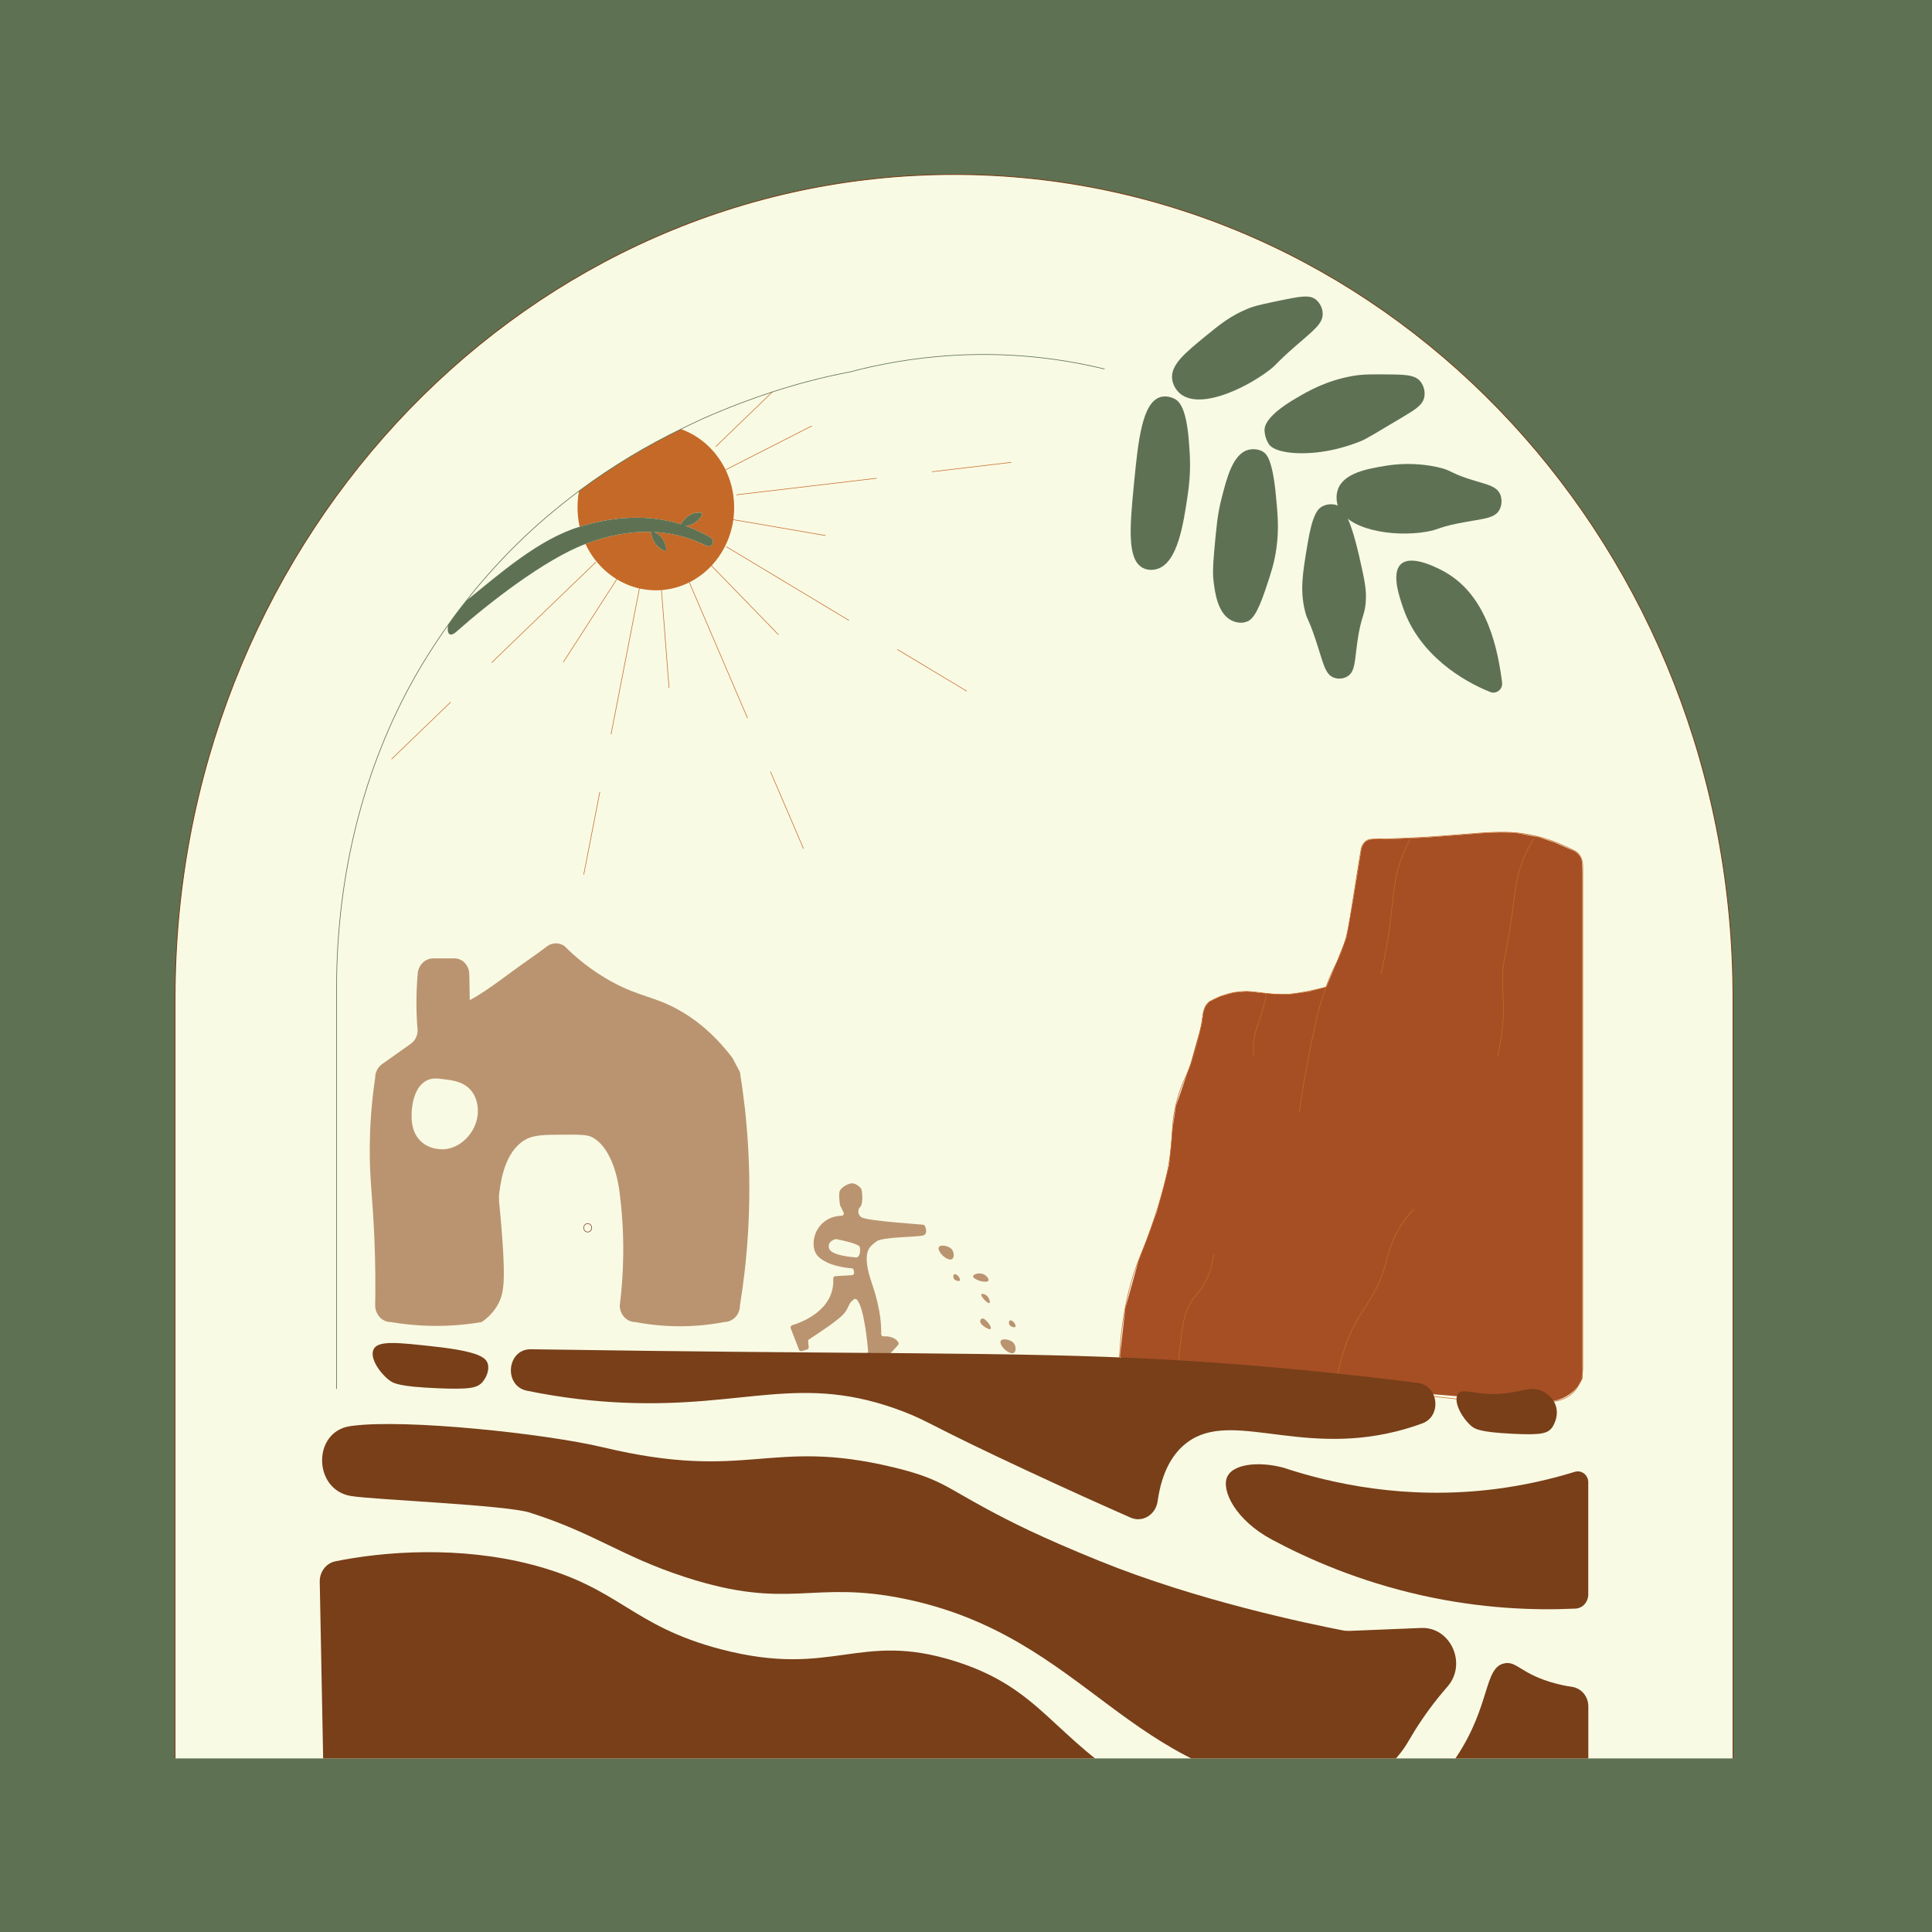
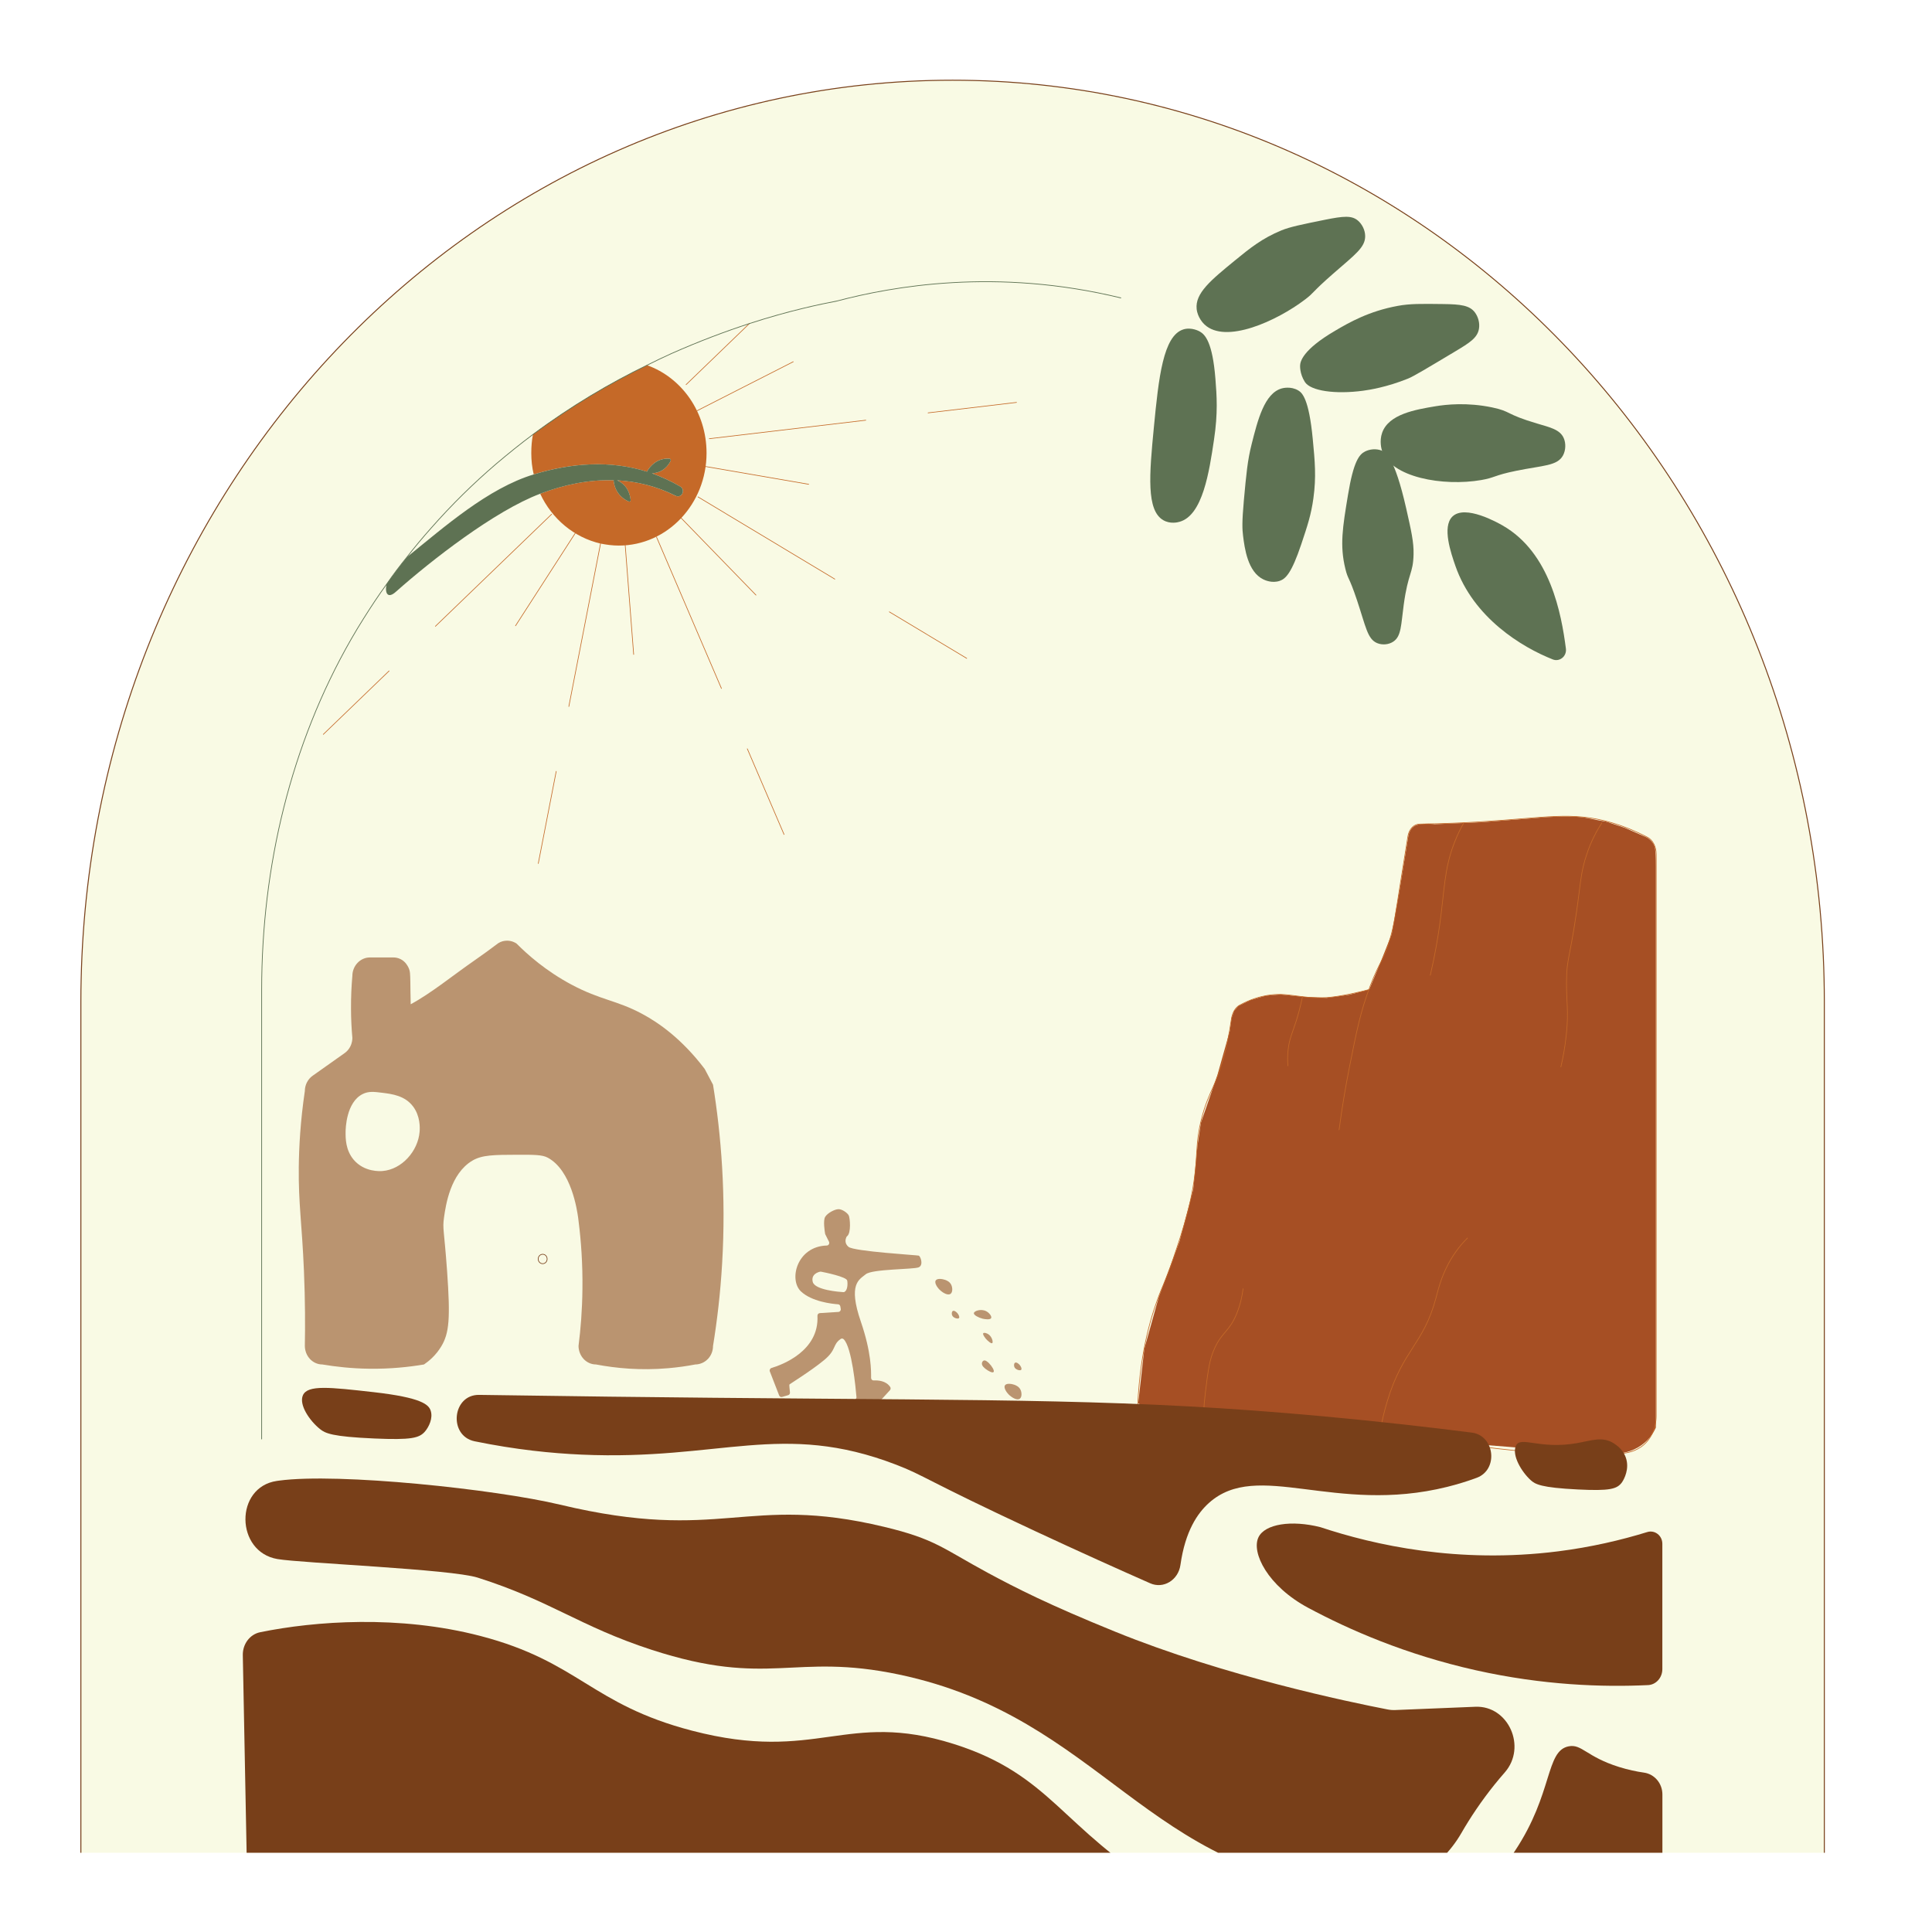
<svg xmlns="http://www.w3.org/2000/svg" viewBox="0 0 512 512" width="512" height="512" role="img" aria-label="IKSARVA">
-   <rect width="512" height="512" fill="#5E7253" />
-   <svg x="46" y="46" width="420" height="420" viewBox="8 9 579.5 579.5" preserveAspectRatio="xMidYMid meet">
+   <rect width="512" height="512" fill="#FFFFFF" />
+   <svg x="21" y="21" width="470" height="470" viewBox="8 9 579.5 579.5" preserveAspectRatio="xMidYMid meet">
    <path fill-rule="nonzero" fill="rgb(97.647%, 98.039%, 89.412%)" fill-opacity="1" d="M 578.125 303.012 C 574.457 140.16 448.379 9.316 293.371 9.316 C 138.375 9.316 12.285 140.16 8.629 303.012 C 8.562 305.426 8.531 307.871 8.531 310.293 L 8.531 829.848 L 578.211 829.848 L 578.211 310.293 C 578.211 307.871 578.18 305.426 578.125 303.012 " />
    <path fill="none" stroke-width="0.32" stroke-linecap="round" stroke-linejoin="round" stroke="rgb(47.058%, 24.706%, 9.804%)" stroke-opacity="1" stroke-miterlimit="10" d="M 578.829 538.966 C 575.156 702.016 448.925 833.019 293.728 833.019 C 138.543 833.019 12.3 702.016 8.639 538.966 C 8.573 536.549 8.542 534.101 8.542 531.676 L 8.542 11.489 L 578.915 11.489 L 578.915 531.676 C 578.915 534.101 578.883 536.549 578.829 538.966 Z M 578.829 538.966 " transform="matrix(0.998785, 0, 0, -0.998785, 0, 841.3231)" />
    <path fill-rule="nonzero" fill="rgb(47.058%, 24.706%, 9.804%)" fill-opacity="1" d="M 84.07 712.859 L 84.07 673.496 C 84.07 662.508 88.078 657.875 88.078 657.875 L 65.176 657.875 C 65.176 657.875 69.184 662.508 69.184 673.496 L 69.184 712.859 C 69.184 721.84 66.582 726.594 65.555 728.105 L 65.176 728.621 L 88.078 728.621 L 87.703 728.105 C 86.648 726.594 84.07 721.84 84.07 712.859 Z M 157.02 715.176 L 139.637 690.344 C 137.555 687.344 134.195 685.625 130.676 685.625 L 134.008 682.395 L 139.363 677.242 L 146.812 670.062 C 151.766 665.227 157.426 661.078 163.434 657.762 L 149.383 657.762 C 147.57 662.109 145 665.941 141.75 669.059 L 110.914 698.238 L 110.914 673.496 C 110.914 662.508 114.922 657.875 114.922 657.875 L 91.988 657.875 C 91.988 657.875 95.996 662.508 95.996 673.496 L 95.996 712.859 C 95.996 721.84 93.426 726.594 92.367 728.105 L 91.988 728.621 L 114.922 728.621 L 114.543 728.105 C 113.484 726.594 110.914 721.84 110.914 712.859 L 110.914 709.426 C 110.914 706.309 112.133 703.273 114.355 701.16 C 118.926 696.727 126.078 697.527 129.812 702.762 L 142.695 721.125 C 145.949 725.793 151.012 728.508 156.449 728.508 L 170.312 728.508 C 165.137 724.988 160.648 720.438 157.02 715.176 Z M 198.293 686.711 C 192.172 685.711 182.238 683.91 182.238 677.328 C 182.238 664.426 190.359 660.391 197.129 660.391 C 204.383 660.391 211.938 664.426 211.938 679.676 L 219.488 679.676 C 223.496 679.676 226.551 675.211 224.93 671.293 C 220.438 660.391 206.113 656.16 196.938 656.16 C 184.809 656.559 167.426 662.508 167.426 677.527 C 167.426 690.859 179.367 696.523 195.422 699.242 C 203.816 700.559 213.668 704.277 213.668 708.422 C 213.668 722.156 202.945 726.191 197.316 726.191 C 190.172 726.191 181.371 722.156 181.371 707.223 L 174.305 707.223 C 169.809 707.223 166.754 712.574 169.16 716.691 C 174.004 725.273 186.73 730.422 197.043 730.422 C 212.613 730.422 228.371 724.074 228.371 708.512 C 228.371 694.605 214.234 689.656 198.184 686.941 Z M 290.902 702.16 L 270.648 657.875 L 254.133 657.875 C 256.789 663.625 256.789 670.262 254.219 676.039 L 239.891 707.508 C 236.348 715.176 231.77 722.359 226.332 728.621 L 238.758 728.621 C 238.461 723.473 239.406 718.324 241.516 713.66 L 242.953 710.656 L 278.098 710.656 C 280.395 716.406 281.91 722.441 282.477 728.621 L 306.848 728.621 C 300.539 720.527 295.203 711.656 290.902 702.273 Z M 245.039 706.109 L 260.711 671.98 L 276.199 706.109 Z M 369.289 718.41 L 360.109 705.195 C 358.676 703.188 356.859 701.672 354.746 700.758 C 364.98 699.559 372.914 691.258 372.914 680.074 C 372.914 673.895 370.504 668.344 366.688 664.312 C 362.871 660.277 357.617 657.875 351.797 657.875 L 307.398 657.875 C 307.398 657.875 311.406 662.508 311.406 673.496 L 311.406 712.859 C 311.406 721.84 308.805 726.594 307.777 728.105 L 307.398 728.621 L 330.41 728.621 L 330.031 728.105 C 328.973 726.594 326.402 721.84 326.402 712.859 L 326.402 709.34 C 326.402 703.789 329.246 700.758 334.5 700.758 C 338.344 700.758 340.238 703.074 342.051 705.105 L 353.801 723.273 C 356.105 726.594 359.73 728.508 363.629 728.508 L 380.062 728.508 C 375.758 726.074 372.051 722.641 369.18 718.523 Z M 341.777 696.41 L 326.293 696.41 L 326.215 662.395 L 341.672 662.395 C 350.551 662.395 357.809 670.777 357.809 680.16 C 357.809 689.543 350.551 696.41 341.672 696.41 Z M 447.844 657.875 C 448.035 662.996 447.09 668.145 444.98 672.809 L 421.777 723.473 L 401.254 678.359 C 398.277 671.891 396.465 664.914 395.812 657.762 L 371.449 657.762 C 377.758 665.828 383.09 674.613 387.395 683.996 L 407.535 728.309 L 424.078 728.309 L 446.602 678.758 C 450.148 671.09 454.723 663.91 460.168 657.645 L 447.844 657.645 Z M 510.113 702.16 L 489.863 657.875 L 473.348 657.875 C 476 663.625 476 670.262 473.43 676.039 L 459.109 707.508 C 455.562 715.176 450.984 722.359 445.543 728.621 L 457.969 728.621 C 457.672 723.473 458.621 718.324 460.734 713.66 L 462.168 710.656 L 497.309 710.656 C 499.609 716.406 501.125 722.441 501.695 728.621 L 526.059 728.621 C 519.75 720.527 514.418 711.656 510.113 702.273 Z M 464.25 706.109 L 479.926 671.98 L 495.414 706.109 Z M 464.25 706.109 " />
    <path fill-rule="nonzero" fill="rgb(65.099%, 30.98%, 14.117%)" fill-opacity="1" d="M 361.539 446.246 L 354.023 441.629 L 356.016 423.855 L 360.762 406.859 L 367.508 388.773 L 372.008 371.703 L 373.391 357.41 L 374.516 349.957 L 379.863 334.523 L 383.93 320.051 L 384.543 315.676 L 385.375 313.379 L 386.809 311.777 L 390.711 309.887 L 395.652 308.453 L 400.48 308.043 L 408.23 308.844 L 415.621 309.168 L 422.988 308.141 L 429.512 306.422 L 432.918 298.262 L 436.84 288.371 L 439.309 274.668 L 442.301 256.238 C 442.301 256.238 442.691 253.023 445.676 252.52 C 448.668 252.004 450.777 252.434 450.777 252.434 L 466.422 251.762 L 484.34 250.367 C 484.34 250.367 495.414 249.281 500.883 250.441 C 506.352 251.594 506.723 251.508 506.723 251.508 L 513.047 253.617 L 520.215 256.758 C 520.215 256.758 522.703 258.066 522.945 260.668 C 523.188 263.281 523.156 266.043 523.156 266.043 L 523.156 449.535 C 523.156 449.535 520.195 457.871 509.367 458.148 C 498.539 458.422 361.539 446.246 361.539 446.246 " />
    <path fill="none" stroke-width="0.216" stroke-linecap="round" stroke-linejoin="round" stroke="rgb(77.255%, 41.176%, 15.686%)" stroke-opacity="1" stroke-miterlimit="10" d="M 420.171 489.657 C 421.27 497.964 422.502 504.859 423.526 509.986 C 425.9 521.977 427.199 528.434 430.273 536.518 C 433.492 544.986 434.716 544.829 436.879 552.268 C 438.146 556.593 438.482 559.222 440.32 570.927 C 440.88 574.486 441.681 579.531 442.683 585.683 C 443.054 587.987 444.634 589.641 446.461 589.665 C 454.685 589.778 461.428 590.107 466.137 590.392 C 487.855 591.699 496.385 593.908 509.369 590.107 C 514.074 588.714 518.044 586.931 521.071 585.347 C 522.811 584.428 523.91 582.242 523.91 579.817 L 523.91 396.101 C 523.91 392.007 522.119 388.029 518.845 385.831 C 518.802 385.812 518.763 385.776 518.72 385.757 C 516.112 384.048 513.589 383.805 511.203 383.637 C 499.212 382.784 495.657 383.078 495.657 383.078 C 482.559 384.196 476.016 384.756 462.707 386.488 " transform="matrix(0.998785, 0, 0, -0.998785, 0, 841.3231)" />
    <path fill="none" stroke-width="0.216" stroke-linecap="round" stroke-linejoin="round" stroke="rgb(77.255%, 41.176%, 15.686%)" stroke-opacity="1" stroke-miterlimit="10" d="M 354.137 393.192 C 354.231 412.254 357.587 425.395 360.704 433.952 C 362.538 439.04 363.489 440.276 365.851 447.304 C 369.367 457.766 372.531 467.18 373.399 479.32 C 373.685 483.34 373.673 487.009 374.983 492.5 C 376.289 497.979 378.03 501.577 378.949 503.623 C 381.061 508.355 383.466 515.422 384.937 525.865 C 385.222 527.824 386.169 529.611 387.584 530.394 C 391.226 532.376 394.307 533.209 396.544 533.589 C 403.576 534.782 407.268 532.439 415.986 532.904 C 420.323 533.135 427.653 534.876 429.898 535.513 " transform="matrix(0.998785, 0, 0, -0.998785, 0, 841.3231)" />
    <path fill="none" stroke-width="0.216" stroke-linecap="round" stroke-linejoin="round" stroke="rgb(77.255%, 41.176%, 15.686%)" stroke-opacity="1" stroke-miterlimit="10" d="M 403.44 510.58 C 403.314 511.816 403.232 513.791 403.526 516.079 C 403.936 519.498 404.898 521.39 406.099 525.125 C 406.682 526.971 407.476 529.697 408.18 533.17 " transform="matrix(0.998785, 0, 0, -0.998785, 0, 841.3231)" />
    <path fill="none" stroke-width="0.216" stroke-linecap="round" stroke-linejoin="round" stroke="rgb(77.255%, 41.176%, 15.686%)" stroke-opacity="1" stroke-miterlimit="10" d="M 388.754 437.636 C 388.511 435.642 387.96 432.634 386.642 429.427 C 384.248 423.631 381.937 423.549 379.496 418.289 C 377.776 414.597 377.334 411.038 376.45 403.916 C 375.844 398.976 375.687 394.815 375.656 391.924 " transform="matrix(0.998785, 0, 0, -0.998785, 0, 841.3231)" />
    <path fill="none" stroke-width="0.216" stroke-linecap="round" stroke-linejoin="round" stroke="rgb(77.255%, 41.176%, 15.686%)" stroke-opacity="1" stroke-miterlimit="10" d="M 462.163 454.242 C 460.497 452.584 458.1 449.862 455.945 445.853 C 453.457 441.207 452.566 437.249 451.842 434.558 C 447.724 419.325 441.126 417.882 435.979 401.002 C 435.06 397.998 434.055 394.103 433.327 389.363 " transform="matrix(0.998785, 0, 0, -0.998785, 0, 841.3231)" />
    <path fill="none" stroke-width="0.216" stroke-linecap="round" stroke-linejoin="round" stroke="rgb(77.255%, 41.176%, 15.686%)" stroke-opacity="1" stroke-miterlimit="10" d="M 506.143 590.075 C 504.684 587.85 502.627 584.272 501.054 579.371 C 499.619 574.963 499.232 571.522 498.798 568.08 C 496.001 545.576 494.562 546.812 494.562 537.609 C 494.562 531.203 495.262 528.512 494.562 521.344 C 494.112 516.615 493.33 512.786 492.72 510.217 " transform="matrix(0.998785, 0, 0, -0.998785, 0, 841.3231)" />
    <path fill="none" stroke-width="0.216" stroke-linecap="round" stroke-linejoin="round" stroke="rgb(77.255%, 41.176%, 15.686%)" stroke-opacity="1" stroke-miterlimit="10" d="M 450.008 540.195 C 451.588 547.004 452.495 552.671 453.047 556.449 C 454.705 568.174 454.49 574.674 457.787 583.329 C 458.858 586.149 460.024 588.429 460.939 590.013 C 460.939 590.052 460.982 590.107 460.982 590.107 " transform="matrix(0.998785, 0, 0, -0.998785, 0, 841.3231)" />
    <path fill-rule="nonzero" fill="rgb(72.942%, 58.04%, 43.921%)" fill-opacity="1" d="M 258.062 405.23 C 257.938 405.297 257.801 405.328 257.652 405.316 C 256.398 405.242 248.332 404.641 247.672 401.965 C 247.059 399.457 249.438 398.77 250.094 398.633 C 250.199 398.609 250.305 398.609 250.398 398.633 C 251.508 398.844 258.719 400.297 258.938 401.543 C 259.16 402.785 259 404.715 258.062 405.23 Z M 282.289 393.383 C 281.688 393.215 261.16 392.004 259.371 390.527 C 257.957 389.367 258.402 387.922 258.656 387.363 C 258.719 387.227 258.801 387.113 258.918 387.023 C 260.285 385.941 259.836 381.039 259.445 380.27 C 259.055 379.469 257.305 378.172 256.07 378.211 C 254.828 378.246 252.527 379.426 251.727 380.73 C 251.023 381.902 251.578 385.465 251.707 386.195 C 251.715 386.277 251.75 386.363 251.781 386.438 L 252.973 388.828 C 253.246 389.391 252.875 390.062 252.285 390.082 C 242.484 390.348 239.773 401.246 243.812 405.074 C 247.332 408.414 253.902 409.145 255.957 409.289 C 256.324 409.312 256.629 409.605 256.691 409.996 L 256.82 410.777 C 256.914 411.285 256.559 411.746 256.082 411.781 L 249.969 412.168 C 249.516 412.199 249.188 412.602 249.211 413.078 C 249.789 424.598 237.602 429.078 234.188 430.102 C 233.723 430.246 233.469 430.777 233.66 431.246 L 236.695 439.062 C 236.852 439.473 237.266 439.684 237.652 439.566 L 239.637 438.988 C 240.027 438.883 240.281 438.492 240.227 438.07 C 240.133 437.141 239.973 435.633 240.039 435.52 C 240.109 435.352 246.996 431.145 251.379 427.527 C 255.555 424.082 254.035 422.543 256.801 420.613 C 257.105 420.402 257.504 420.441 257.781 420.707 C 260.457 423.277 261.734 436.848 261.953 439.547 C 261.965 439.574 261.965 439.598 261.965 439.629 C 261.965 439.895 261.848 440.133 261.648 440.305 C 261.078 440.758 261.312 441.719 262.016 441.824 L 267.551 442.688 C 267.812 442.73 268.066 442.633 268.246 442.434 L 272.887 437.375 C 273.148 437.078 273.203 436.637 272.98 436.297 C 271.609 434.234 268.922 434.094 267.582 434.172 C 267.117 434.199 266.73 433.801 266.738 433.316 C 266.758 431.07 266.848 425.043 263.387 414.953 C 259.129 402.555 262.871 401.246 264.977 399.484 C 267.086 397.715 280.625 397.926 282.289 397.207 C 283.965 396.492 282.879 393.551 282.289 393.383 " />
    <path fill-rule="nonzero" fill="rgb(47.058%, 24.706%, 9.804%)" fill-opacity="1" d="M 525.301 569.461 L 525.301 608.977 C 525.301 616.926 519.195 623.379 511.68 623.379 L 472.539 623.379 C 469.492 623.379 466.824 621.199 466.129 618.055 C 465.492 615.273 465.18 612.055 465.602 608.578 C 466.645 599.977 471.441 596.426 477.125 587.883 C 489.648 569.047 487.062 555.184 494.695 553.719 C 498.965 552.898 500.473 557.137 511.129 560.469 C 514.094 561.395 516.855 561.973 519.312 562.32 C 522.727 562.816 525.301 565.824 525.301 569.461 " />
    <path fill-rule="nonzero" fill="rgb(47.058%, 24.706%, 9.804%)" fill-opacity="1" d="M 439.887 623.133 C 441.281 623.145 441.398 620.973 440.004 620.805 C 403.109 616.43 378.809 610.242 361.543 599.977 C 329.199 580.738 325.648 563.004 293.695 552.938 C 258.34 541.805 249.262 559.285 208.254 548.617 C 175.172 540 171.367 526.09 139.09 517.664 C 112.523 510.738 84.957 512.793 67.117 516.441 C 63.746 517.125 61.375 520.312 61.445 523.938 L 62.988 603.824 C 63.145 612.375 69.703 619.227 77.797 619.316 Z M 439.887 623.133 " />
    <path fill-rule="nonzero" fill="rgb(47.058%, 24.706%, 9.804%)" fill-opacity="1" d="M 459.578 582.121 C 452.512 594.359 439.516 601.414 425.969 600.59 C 425.621 600.57 425.277 600.551 424.918 600.527 C 356.922 595.855 342.121 544.266 275.949 530.285 C 241.172 522.949 233.605 534.723 194.988 522.172 C 171.492 514.52 162.184 506.219 138.191 498.598 C 129.41 495.816 80.812 493.895 72.777 492.535 C 58.969 490.195 58.727 468.996 72.586 467.004 C 72.809 466.973 73.031 466.941 73.254 466.91 C 92.711 464.273 144.043 469.734 165.082 474.754 C 218.199 487.445 225.688 471.137 271.016 482.008 C 287.828 486.035 290.129 489.07 305.023 497.109 C 314.195 502.043 324.609 507.379 346.41 516.234 C 382.336 530.836 422.988 539.238 435.449 541.664 C 436.332 541.844 437.219 541.906 438.113 541.863 L 464.195 540.797 C 474.957 540.355 481.105 553.922 473.785 562.262 C 472.66 563.547 471.535 564.883 470.402 566.289 C 466.062 571.695 462.496 577.062 459.578 582.121 " />
    <path fill-rule="nonzero" fill="rgb(47.058%, 24.706%, 9.804%)" fill-opacity="1" d="M 413.551 482.113 C 431.145 487.945 458.457 494.133 491.148 490.02 C 501.996 488.648 511.777 486.352 520.359 483.707 C 522.812 482.957 525.281 484.844 525.281 487.551 L 525.281 528.508 C 525.281 531.281 523.238 533.59 520.625 533.715 C 505.738 534.422 486.359 533.781 464.348 528.867 C 441.336 523.723 422.816 515.574 409.523 508.445 C 396.336 501.371 390.906 490.41 393.32 485.402 C 395.395 481.09 404.027 479.699 413.551 482.113 " />
    <path fill-rule="nonzero" fill="rgb(47.058%, 24.706%, 9.804%)" fill-opacity="1" d="M 138.68 438.887 C 129.836 438.75 128.539 452.285 137.215 454.055 C 150.656 456.805 162.379 457.977 172.109 458.406 C 217.555 460.441 237.5 447.32 274.922 461.699 C 284.223 465.273 284.086 466.504 320.41 483.434 C 335.051 490.258 347.82 495.992 357.93 500.449 C 362.285 502.379 367.121 499.395 367.816 494.461 C 369.398 483.277 373.469 477.492 377.113 474.211 C 393.031 459.906 418.121 478.121 455.008 468.941 C 458.402 468.094 461.605 467.094 464.613 465.988 C 471.789 463.352 470.559 452.18 463.012 451.211 C 449.328 449.469 432.934 447.594 414.508 445.895 C 351.488 440.109 310.988 440.75 215.121 439.832 C 195.73 439.656 169.82 439.359 138.68 438.887 " />
    <path fill-rule="nonzero" fill="rgb(47.058%, 24.706%, 9.804%)" fill-opacity="1" d="M 122.848 444.086 C 123.617 446.508 122.277 449.301 120.98 450.84 C 119.113 453.023 116.48 453.656 104.461 453.141 C 90.566 452.539 88.406 451.434 86.711 450.094 C 83.285 447.375 79.68 442.082 81.102 438.98 C 82.66 435.566 89.828 436.379 104.156 437.992 C 119.98 439.785 122.215 442.094 122.848 444.086 " />
    <path fill-rule="nonzero" fill="rgb(47.058%, 24.706%, 9.804%)" fill-opacity="1" d="M 513.691 460.742 C 514.27 464.367 512.164 467.352 512.07 467.488 C 510.453 469.672 508.148 470.312 497.703 469.797 C 485.609 469.195 483.73 468.09 482.254 466.738 C 479.273 464.027 476.141 458.738 477.383 455.637 C 478.797 452.086 484.973 456.84 497.434 454.648 C 502.223 453.805 505.734 452.34 509.488 454.766 C 510.254 455.258 513.125 457.113 513.691 460.742 " />
    <path fill-rule="nonzero" fill="rgb(72.942%, 58.04%, 43.921%)" fill-opacity="1" d="M 315.367 440.105 C 314.473 440.844 312.773 439.715 312.07 439.105 C 311.109 438.281 309.973 436.66 310.457 435.805 C 310.918 435.004 312.629 435.246 313.566 435.582 C 314.051 435.773 315.105 436.164 315.602 437.301 C 315.98 438.176 316.043 439.559 315.367 440.105 " />
    <path fill-rule="nonzero" fill="rgb(72.942%, 58.04%, 43.921%)" fill-opacity="1" d="M 292.746 405.832 C 291.852 406.57 290.152 405.445 289.445 404.832 C 288.488 404.012 287.348 402.387 287.836 401.531 C 288.297 400.73 290.004 400.973 290.941 401.312 C 291.426 401.492 292.48 401.879 292.977 403.031 C 293.355 403.906 293.422 405.285 292.746 405.832 " />
    <path fill-rule="nonzero" fill="rgb(72.942%, 58.04%, 43.921%)" fill-opacity="1" d="M 293.434 411.48 C 293.883 411.195 294.613 411.82 294.906 412.145 C 295.297 412.578 295.738 413.398 295.469 413.77 C 295.215 414.117 294.434 413.895 294.02 413.676 C 293.812 413.57 293.336 413.316 293.18 412.77 C 293.039 412.336 293.082 411.703 293.434 411.48 " />
    <path fill-rule="nonzero" fill="rgb(72.942%, 58.04%, 43.921%)" fill-opacity="1" d="M 313.77 428.387 C 314.223 428.102 314.949 428.723 315.234 429.039 C 315.633 429.48 316.078 430.305 315.801 430.66 C 315.539 431.008 314.77 430.801 314.359 430.578 C 314.148 430.461 313.676 430.219 313.516 429.672 C 313.379 429.238 313.422 428.605 313.77 428.387 " />
    <path fill-rule="nonzero" fill="rgb(72.942%, 58.04%, 43.921%)" fill-opacity="1" d="M 303.52 427.68 C 304.109 427.438 304.824 428.121 305.238 428.512 C 306.176 429.43 307.137 430.98 306.766 431.41 C 306.406 431.832 304.977 431.055 304.176 430.422 C 303.688 430.031 302.867 429.379 302.949 428.555 C 302.98 428.219 303.191 427.816 303.52 427.68 " />
    <path fill-rule="nonzero" fill="rgb(72.942%, 58.04%, 43.921%)" fill-opacity="1" d="M 305.973 413.766 C 305.691 414.43 303.949 414.18 303.129 413.98 C 301.957 413.672 300.238 412.859 300.324 412.176 C 300.418 411.426 302.688 410.688 304.344 411.543 C 305.32 412.047 306.219 413.188 305.973 413.766 " />
    <path fill-rule="nonzero" fill="rgb(72.942%, 58.04%, 43.921%)" fill-opacity="1" d="M 303.379 418.754 C 303.602 418.449 304.52 418.68 305.141 419.133 C 306.258 419.934 306.691 421.672 306.332 421.969 C 305.984 422.246 304.867 421.273 304.254 420.566 C 304.152 420.438 303.098 419.176 303.379 418.754 " />
    <path fill-rule="nonzero" fill="rgb(77.255%, 41.176%, 15.686%)" fill-opacity="1" d="M 212.973 131.141 C 212.973 147.816 200.145 161.375 184.32 161.375 C 182.285 161.375 180.25 161.109 178.344 160.719 C 169.707 158.738 162.434 152.645 158.617 144.434 C 166.461 141.449 174.641 139.742 182.738 140.047 C 182.621 140.09 182.621 140.227 182.621 140.312 C 183.203 144.75 186.27 146.457 187.598 146.984 C 187.895 147.113 188.219 146.848 188.176 146.5 C 187.684 142.336 185.277 140.711 183.738 140.047 C 190.129 140.395 196.57 141.934 202.84 145.098 C 203.633 145.488 204.594 145.266 205.043 144.434 C 205.496 143.602 205.215 142.504 204.414 142.113 C 201.387 140.312 198.234 138.91 195.113 137.758 C 198.859 137.594 200.598 135 201.219 133.734 C 201.387 133.375 201.219 133.027 200.895 132.984 C 196.609 132.68 194.367 135.703 193.586 137.066 C 193.586 137.109 193.543 137.199 193.543 137.246 C 181.367 133.418 168.789 134.387 156.5 138.117 C 155.961 135.883 155.707 133.555 155.707 131.141 C 155.707 129.031 155.879 127.02 156.246 125.035 C 168.836 115.695 181.539 108.234 193.543 102.445 C 204.832 106.48 212.973 117.754 212.973 131.141 " />
    <path fill="none" stroke-width="0.216" stroke-linecap="round" stroke-linejoin="round" stroke="rgb(77.255%, 41.176%, 15.686%)" stroke-opacity="1" stroke-miterlimit="10" d="M 186.539 681.968 L 189.39 645.158 " transform="matrix(0.998785, 0, 0, -0.998785, 0, 841.3231)" />
    <path fill="none" stroke-width="0.216" stroke-linecap="round" stroke-linejoin="round" stroke="rgb(77.255%, 41.176%, 15.686%)" stroke-opacity="1" stroke-miterlimit="10" d="M 170.426 685.066 L 150.742 654.544 " transform="matrix(0.998785, 0, 0, -0.998785, 0, 841.3231)" />
    <path fill="none" stroke-width="0.216" stroke-linecap="round" stroke-linejoin="round" stroke="rgb(77.255%, 41.176%, 15.686%)" stroke-opacity="1" stroke-miterlimit="10" d="M 210.111 724.88 L 241.598 740.919 " transform="matrix(0.998785, 0, 0, -0.998785, 0, 841.3231)" />
    <path fill="none" stroke-width="0.216" stroke-linecap="round" stroke-linejoin="round" stroke="rgb(77.255%, 41.176%, 15.686%)" stroke-opacity="1" stroke-miterlimit="10" d="M 212.148 706.768 L 246.651 700.827 " transform="matrix(0.998785, 0, 0, -0.998785, 0, 841.3231)" />
    <path fill="none" stroke-width="0.216" stroke-linecap="round" stroke-linejoin="round" stroke="rgb(77.255%, 41.176%, 15.686%)" stroke-opacity="1" stroke-miterlimit="10" d="M 204.369 690.35 L 229.404 664.576 " transform="matrix(0.998785, 0, 0, -0.998785, 0, 841.3231)" />
    <path fill="none" stroke-width="0.216" stroke-linecap="round" stroke-linejoin="round" stroke="rgb(77.255%, 41.176%, 15.686%)" stroke-opacity="1" stroke-miterlimit="10" d="M 178.557 681.444 L 168.181 628.133 " transform="matrix(0.998785, 0, 0, -0.998785, 0, 841.3231)" />
    <path fill="none" stroke-width="0.216" stroke-linecap="round" stroke-linejoin="round" stroke="rgb(77.255%, 41.176%, 15.686%)" stroke-opacity="1" stroke-miterlimit="10" d="M 164.051 606.912 L 158.184 576.77 " transform="matrix(0.998785, 0, 0, -0.998785, 0, 841.3231)" />
    <path fill="none" stroke-width="0.216" stroke-linecap="round" stroke-linejoin="round" stroke="rgb(77.255%, 41.176%, 15.686%)" stroke-opacity="1" stroke-miterlimit="10" d="M 162.573 691.054 L 124.522 654.368 " transform="matrix(0.998785, 0, 0, -0.998785, 0, 841.3231)" />
    <path fill="none" stroke-width="0.216" stroke-linecap="round" stroke-linejoin="round" stroke="rgb(77.255%, 41.176%, 15.686%)" stroke-opacity="1" stroke-miterlimit="10" d="M 109.375 639.769 L 87.857 619.017 " transform="matrix(0.998785, 0, 0, -0.998785, 0, 841.3231)" />
    <path fill="none" stroke-width="0.216" stroke-linecap="round" stroke-linejoin="round" stroke="rgb(77.255%, 41.176%, 15.686%)" stroke-opacity="1" stroke-miterlimit="10" d="M 227.249 753.411 L 206.54 733.429 " transform="matrix(0.998785, 0, 0, -0.998785, 0, 841.3231)" />
    <path fill="none" stroke-width="0.216" stroke-linecap="round" stroke-linejoin="round" stroke="rgb(77.255%, 41.176%, 15.686%)" stroke-opacity="1" stroke-miterlimit="10" d="M 214.135 715.74 L 265.326 721.79 " transform="matrix(0.998785, 0, 0, -0.998785, 0, 841.3231)" />
    <path fill="none" stroke-width="0.216" stroke-linecap="round" stroke-linejoin="round" stroke="rgb(77.255%, 41.176%, 15.686%)" stroke-opacity="1" stroke-miterlimit="10" d="M 285.703 724.192 L 314.644 727.614 " transform="matrix(0.998785, 0, 0, -0.998785, 0, 841.3231)" />
    <path fill="none" stroke-width="0.216" stroke-linecap="round" stroke-linejoin="round" stroke="rgb(77.255%, 41.176%, 15.686%)" stroke-opacity="1" stroke-miterlimit="10" d="M 210.424 696.705 L 255.193 669.801 " transform="matrix(0.998785, 0, 0, -0.998785, 0, 841.3231)" />
    <path fill="none" stroke-width="0.216" stroke-linecap="round" stroke-linejoin="round" stroke="rgb(77.255%, 41.176%, 15.686%)" stroke-opacity="1" stroke-miterlimit="10" d="M 273.027 659.093 L 298.347 643.883 " transform="matrix(0.998785, 0, 0, -0.998785, 0, 841.3231)" />
    <path fill="none" stroke-width="0.216" stroke-linecap="round" stroke-linejoin="round" stroke="rgb(77.255%, 41.176%, 15.686%)" stroke-opacity="1" stroke-miterlimit="10" d="M 196.849 683.607 L 218.105 634.031 " transform="matrix(0.998785, 0, 0, -0.998785, 0, 841.3231)" />
    <path fill="none" stroke-width="0.216" stroke-linecap="round" stroke-linejoin="round" stroke="rgb(77.255%, 41.176%, 15.686%)" stroke-opacity="1" stroke-miterlimit="10" d="M 226.568 614.292 L 238.591 586.258 " transform="matrix(0.998785, 0, 0, -0.998785, 0, 841.3231)" />
    <path fill-rule="nonzero" fill="rgb(36.862%, 44.705%, 32.549%)" fill-opacity="1" d="M 374.172 91.449 C 375.879 92.441 378.293 94.918 379.242 106.82 C 379.695 112.5 380.098 118.047 378.789 126.754 C 377.227 137.262 375.102 151.484 367.539 153.602 C 366.875 153.805 364.461 154.375 362.227 153.086 C 356.629 149.883 357.645 138.191 359.148 122.621 C 360.699 106.566 362.164 92.777 368.785 90.742 C 371.465 89.922 373.973 91.336 374.172 91.449 " />
    <path fill-rule="nonzero" fill="rgb(36.862%, 44.705%, 32.549%)" fill-opacity="1" d="M 375.68 89.129 C 382.531 95.633 399.25 88.02 408.516 80.988 C 411.773 78.512 410.375 78.945 418.039 72.25 C 424.828 66.316 428.23 63.953 428.18 60.223 C 428.156 58.199 427.113 56.293 425.809 55.184 C 423.801 53.477 421.191 53.676 414.969 54.93 C 407.391 56.469 403.605 57.238 400.801 58.391 C 394.52 60.984 390.578 64.152 385.547 68.277 C 377.789 74.633 372.57 78.91 373.117 84.066 C 373.422 86.934 375.375 88.844 375.68 89.129 " />
    <path fill-rule="nonzero" fill="rgb(36.862%, 44.705%, 32.549%)" fill-opacity="1" d="M 406.305 110.68 C 407.594 111.438 409.797 113.387 411.051 126.535 C 411.758 133.891 412.23 138.891 411.262 145.934 C 410.512 151.352 409.332 154.859 407.289 160.977 C 404.105 170.449 402.184 172.242 400.254 172.906 C 397.734 173.773 395.375 172.645 394.941 172.445 C 389.766 169.965 388.785 162.188 388.281 158.168 C 388.027 156.168 387.891 153.805 388.535 146.699 C 389.336 137.93 389.738 133.555 391.086 128.223 C 393.078 120.324 395.27 111.617 400.91 110.027 C 401.219 109.941 403.883 109.238 406.305 110.68 " />
    <path fill-rule="nonzero" fill="rgb(36.862%, 44.705%, 32.549%)" fill-opacity="1" d="M 408.484 107.926 C 410.348 110.836 418.359 112.008 427.535 110.773 C 429.504 110.508 435.207 109.633 442.199 106.809 C 443.988 106.094 448.52 103.363 457.598 97.934 C 462.289 95.117 464.84 93.535 465.355 90.574 C 465.695 88.637 465.086 86.566 463.988 85.125 C 462.277 82.91 459.434 82.52 453.707 82.457 C 446.445 82.363 442.82 82.32 438.867 83.047 C 429.398 84.773 422.938 88.484 418.352 91.184 C 407.535 97.512 407 101.379 406.926 102.434 C 406.926 102.434 406.684 105.109 408.484 107.926 " />
    <path fill-rule="nonzero" fill="rgb(36.862%, 44.705%, 32.549%)" fill-opacity="1" d="M 433.559 130.332 C 434.875 130.84 437.785 132.492 441.559 149.117 C 443.246 156.57 444.09 160.301 443.992 164.223 C 443.836 170.75 442.234 170.031 440.777 180.723 C 439.871 187.344 440.02 191 437.383 192.75 C 435.898 193.754 433.789 193.953 432.07 193.234 C 428.922 191.898 428.414 187.945 425.516 179.246 C 422.805 171.141 422.617 172.68 421.711 168.98 C 419.832 161.336 420.812 155.422 422.555 144.891 C 424.375 133.777 426.254 131.598 428.129 130.637 C 429.656 129.867 431.711 129.625 433.559 130.332 " />
    <path fill-rule="nonzero" fill="rgb(36.862%, 44.705%, 32.549%)" fill-opacity="1" d="M 433.645 130.234 C 436.504 139.184 453.77 142.094 466.094 139.965 C 470.691 139.172 470.203 138.434 477.543 136.941 C 486.293 135.148 490.949 135.391 492.828 131.91 C 493.754 130.172 493.785 127.914 493.07 126.281 C 491.855 123.465 488.652 122.77 484.32 121.484 C 473.859 118.387 476.023 117.574 469.742 116.246 C 461.516 114.527 454.676 115.266 451.062 115.867 C 444.617 116.953 435.879 118.418 433.73 124.5 C 432.75 127.281 433.551 129.93 433.645 130.234 " />
    <path fill-rule="nonzero" fill="rgb(36.862%, 44.705%, 32.549%)" fill-opacity="1" d="M 489.477 198.574 C 479.41 194.602 463.555 185.008 457.652 167.984 C 456.219 163.84 453.258 155.305 456.66 151.918 C 460.812 147.805 471.684 154.008 473.086 154.809 C 488.645 163.684 492.293 183.637 493.77 195.055 C 494.086 197.555 491.711 199.461 489.477 198.574 " />
    <path fill="none" stroke-width="0.24" stroke-linecap="round" stroke-linejoin="round" stroke="rgb(36.862%, 44.705%, 32.549%)" stroke-opacity="1" stroke-miterlimit="10" d="M 67.688 388.483 L 67.688 535.443 C 67.688 575.761 77.199 615.732 97.009 650.227 C 98.307 652.483 99.66 654.744 101.06 656.95 C 103.489 660.81 105.961 664.561 108.558 668.127 C 110.685 671.221 112.938 674.193 115.3 677.107 C 117.78 680.318 120.428 683.47 123.068 686.439 C 129.927 694.237 137.085 701.246 144.398 707.496 C 148.399 710.882 152.388 714.101 156.44 717.128 C 169.057 726.523 181.772 733.957 193.763 739.793 C 196.465 741.161 199.168 742.409 201.753 743.602 C 210.991 747.697 219.591 750.904 227.253 753.407 C 240.413 757.693 250.664 759.774 255.897 760.783 C 273.903 765.543 308.019 771.73 348.76 761.8 " transform="matrix(0.998785, 0, 0, -0.998785, 0, 841.3231)" />
    <path fill-rule="nonzero" fill="rgb(36.862%, 44.705%, 32.549%)" fill-opacity="1" d="M 205.039 144.438 C 204.586 145.27 203.625 145.488 202.848 145.09 C 196.574 141.938 190.137 140.398 183.734 140.051 C 185.273 140.707 187.688 142.328 188.184 146.504 C 188.227 146.848 187.887 147.117 187.605 146.988 C 186.277 146.449 183.195 144.742 182.617 140.312 C 182.617 140.23 182.617 140.094 182.746 140.051 C 174.648 139.746 166.469 141.453 158.613 144.438 C 143.707 150.055 122.984 166.246 111.566 176.379 C 108.824 178.918 107.793 176.988 108.414 174.016 C 110.578 170.938 112.812 167.957 115.18 165.066 C 127.348 155.23 141.59 142.645 156.504 138.121 C 168.801 134.391 181.375 133.422 193.539 137.234 C 193.539 137.195 193.582 137.109 193.582 137.07 C 194.371 135.711 196.617 132.684 200.887 132.988 C 201.223 133.027 201.383 133.379 201.223 133.727 C 200.602 135 198.852 137.594 195.121 137.762 C 198.23 138.914 201.383 140.312 204.418 142.105 C 205.207 142.508 205.496 143.605 205.039 144.438 " />
    <path fill-rule="nonzero" fill="rgb(72.942%, 58.04%, 43.921%)" fill-opacity="1" d="M 107.121 365.738 C 106.352 365.805 101.168 366.152 97.688 362.074 C 95 358.898 95.02 355.043 95.031 352.965 C 95.039 351.984 95.199 343.285 100.609 340.59 C 102.566 339.609 104.371 339.84 107.121 340.188 C 110.211 340.578 114.418 341.105 117.086 344.656 C 119.426 347.777 119.34 351.551 119.211 352.965 C 118.676 359.258 113.402 365.215 107.121 365.738 Z M 212.371 332.387 C 204.812 322.445 197.285 317.258 191.898 314.371 C 183.551 309.902 178.395 309.922 168.836 304.832 C 160.473 300.359 154.508 295.047 150.871 291.402 C 150.438 291.105 149.363 290.504 147.875 290.473 C 146.832 290.453 145.789 290.734 144.883 291.316 C 142.48 293.141 139.98 294.953 137.379 296.766 C 130.133 301.773 123.039 307.625 116.305 311.25 C 116.23 308.793 116.211 305.273 116.188 304.082 C 116.133 301.34 116.148 300.457 115.586 299.277 C 115.355 298.793 114.629 297.305 112.973 296.492 C 112.023 296.02 111.137 295.957 110.621 295.957 L 102.957 295.957 C 99.828 295.957 97.242 298.684 97.242 301.996 C 96.949 305.254 96.781 308.859 96.801 312.727 C 96.812 316.133 96.98 319.316 97.242 322.234 C 97.242 322.773 97.172 323.867 96.559 325.07 C 96.117 325.938 95.473 326.684 94.672 327.242 L 84.289 334.59 C 82.695 335.695 81.715 337.613 81.715 339.598 C 80.25 349.488 79.809 357.918 79.734 364.414 C 79.605 376.523 80.766 382.734 81.422 398.355 C 81.84 408.246 81.832 416.625 81.715 422.91 C 81.715 423.32 81.77 425.449 83.391 427.168 C 84.434 428.266 85.859 428.949 87.43 428.949 C 91.867 429.699 97.035 430.27 102.789 430.344 C 109.586 430.426 115.609 429.805 120.648 428.949 C 122.199 427.895 124.484 426.039 126.285 423.059 C 128.898 418.723 129.293 413.992 128.203 398.555 C 127.223 384.77 126.645 384.715 127.195 380.891 C 127.762 376.914 129.25 366.629 136.441 362.355 C 139.633 360.461 143.5 360.449 151.219 360.426 C 156.562 360.418 159.238 360.406 161.055 361.363 C 168.824 365.512 170.668 378.57 171.004 380.891 C 171.066 381.344 171.113 381.723 171.141 381.996 C 171.965 388.488 172.523 395.996 172.418 404.336 C 172.344 411.156 171.848 417.375 171.141 422.91 C 171.141 423.32 171.195 425.449 172.816 427.168 C 173.859 428.266 175.285 428.949 176.855 428.949 C 183.371 430.184 191.395 430.965 200.461 430.172 C 203.613 429.898 206.562 429.477 209.305 428.949 C 209.684 428.949 211.738 428.906 213.406 427.168 C 214.449 426.07 215.09 424.562 215.09 422.91 C 216.43 414.652 217.496 405.676 218.062 396.016 C 219.391 373.598 217.715 353.785 215.09 337.543 C 214.184 335.824 213.277 334.105 212.371 332.387 " />
    <path fill="none" stroke-width="0.216" stroke-linecap="butt" stroke-linejoin="miter" stroke="rgb(47.058%, 24.706%, 9.804%)" stroke-opacity="1" stroke-miterlimit="10" d="M 160.77 448.349 C 161.266 447.672 161.157 446.698 160.527 446.17 C 159.89 445.646 158.974 445.759 158.466 446.436 C 157.969 447.101 158.087 448.083 158.716 448.599 C 159.354 449.127 160.273 449.01 160.77 448.349 Z M 160.77 448.349 " transform="matrix(0.998785, 0, 0, -0.998785, 0, 841.3231)" />
    <path fill-rule="nonzero" fill="rgb(36.862%, 44.705%, 32.549%)" fill-opacity="1" d="M 72.25 793.41 L 76.918 793.41 L 76.918 779.754 L 81.309 779.754 C 85.555 779.891 87.48 781.535 88.559 785.883 C 89.582 789.805 90.387 792.523 90.961 793.41 L 95.797 793.41 C 95.039 792.191 94.188 789.156 93.004 784.754 C 92.152 781.48 90.492 779.238 87.695 778.406 L 87.695 778.258 C 91.512 777.133 94.504 774.375 94.504 770.211 C 94.504 767.785 93.488 765.625 91.664 764.23 C 89.414 762.457 86.188 761.66 81.203 761.66 C 77.996 761.66 74.605 761.887 72.25 762.309 Z M 76.918 765.16 C 77.656 764.973 79.273 764.789 81.523 764.789 C 86.465 764.84 89.84 766.621 89.84 770.676 C 89.84 774.281 86.676 776.668 81.688 776.668 L 76.918 776.668 Z M 121.156 761.371 C 111.504 761.371 104.371 767.918 104.371 777.926 C 104.371 787.473 111.078 793.93 120.625 793.93 C 129.855 793.93 137.41 788.176 137.41 777.316 C 137.41 767.969 131.023 761.371 121.156 761.371 Z M 120.941 764.695 C 128.73 764.695 132.484 771.246 132.484 777.516 C 132.484 784.664 128.289 790.602 120.902 790.602 C 113.539 790.602 109.359 784.57 109.359 777.836 C 109.359 770.914 113.223 764.695 120.941 764.695 Z M 163.523 761.371 C 153.871 761.371 146.738 767.918 146.738 777.926 C 146.738 787.473 153.449 793.93 162.996 793.93 C 172.223 793.93 179.777 788.176 179.777 777.316 C 179.777 767.969 173.395 761.371 163.523 761.371 Z M 163.312 764.695 C 171.102 764.695 174.855 771.246 174.855 777.516 C 174.855 784.664 170.656 790.602 163.27 790.602 C 155.91 790.602 151.73 784.57 151.73 777.836 C 151.73 770.914 155.594 764.695 163.312 764.695 Z M 196.789 793.41 L 201.504 793.41 L 201.504 765.348 L 212.555 765.348 L 212.555 761.887 L 185.785 761.887 L 185.785 765.348 L 196.789 765.348 Z M 219.836 791.871 C 221.766 792.988 225.582 793.875 229.062 793.875 C 237.594 793.875 241.727 789.672 241.727 784.809 C 241.727 780.18 238.609 777.609 232.5 775.539 C 227.512 773.855 225.309 772.41 225.309 769.469 C 225.309 767.309 227.176 764.738 232.117 764.738 C 235.387 764.738 237.805 765.68 238.992 766.234 L 240.266 762.918 C 238.656 762.125 235.98 761.371 232.285 761.371 C 225.246 761.371 220.594 765.027 220.594 769.934 C 220.594 774.375 224.227 777.039 230.145 778.867 C 235.023 780.5 236.953 782.184 236.953 785.141 C 236.953 788.309 234.156 790.508 229.383 790.508 C 226.156 790.508 223.102 789.582 221.02 788.453 Z M 274.961 793.41 L 279.676 793.41 L 279.676 765.348 L 290.73 765.348 L 290.73 761.887 L 263.957 761.887 L 263.957 765.348 L 274.961 765.348 Z M 313.344 761.371 C 303.691 761.371 296.559 767.918 296.559 777.926 C 296.559 787.473 303.266 793.93 312.812 793.93 C 322.043 793.93 329.598 788.176 329.598 777.316 C 329.598 767.969 323.211 761.371 313.344 761.371 Z M 313.129 764.695 C 320.918 764.695 324.672 771.246 324.672 777.516 C 324.672 784.664 320.477 790.602 313.086 790.602 C 305.73 790.602 301.547 784.57 301.547 777.836 C 301.547 770.914 305.41 764.695 313.129 764.695 Z M 357.859 793.41 L 362.527 793.41 L 362.527 779.754 L 366.918 779.754 C 371.16 779.891 373.09 781.535 374.172 785.883 C 375.191 789.805 375.996 792.523 376.574 793.41 L 381.41 793.41 C 380.645 792.191 379.797 789.156 378.613 784.754 C 377.762 781.48 376.102 779.238 373.309 778.406 L 373.309 778.258 C 377.121 777.133 380.113 774.375 380.113 770.211 C 380.113 767.785 379.098 765.625 377.277 764.23 C 375.023 762.457 371.797 761.66 366.812 761.66 C 363.605 761.66 360.215 761.887 357.859 762.309 Z M 362.527 765.16 C 363.27 764.973 364.883 764.789 367.129 764.789 C 372.074 764.84 375.445 766.621 375.445 770.676 C 375.445 774.281 372.285 776.668 367.297 776.668 L 362.527 776.668 Z M 392.129 761.887 L 392.129 793.41 L 396.793 793.41 L 396.793 761.887 Z M 434.648 789.156 C 432.777 789.953 429.879 790.469 427.031 790.469 C 418.246 790.469 413.148 785.512 413.148 777.797 C 413.148 769.508 418.777 764.789 427.246 764.789 C 430.258 764.789 432.777 765.348 434.547 766.102 L 435.668 762.773 C 434.438 762.219 431.594 761.371 427.094 761.371 C 415.871 761.371 408.211 768.062 408.211 777.926 C 408.211 788.27 415.871 793.875 426.074 793.875 C 430.469 793.875 433.902 793.133 435.625 792.379 Z M 446.871 761.887 L 446.871 793.41 L 451.539 793.41 L 451.539 778.629 L 469.02 778.629 L 469.02 793.41 L 473.75 793.41 L 473.75 761.887 L 469.02 761.887 L 469.02 775.074 L 451.539 775.074 L 451.539 761.887 Z M 505.965 775.262 L 491.914 775.262 L 491.914 765.305 L 506.77 765.305 L 506.77 761.887 L 487.25 761.887 L 487.25 793.41 L 507.578 793.41 L 507.578 789.992 L 491.914 789.992 L 491.914 778.629 L 505.965 778.629 Z M 517.23 791.871 C 519.16 792.988 522.977 793.875 526.461 793.875 C 534.988 793.875 539.121 789.672 539.121 784.809 C 539.121 780.18 536.004 777.609 529.895 775.539 C 524.906 773.855 522.703 772.41 522.703 769.469 C 522.703 767.309 524.57 764.738 529.512 764.738 C 532.781 764.738 535.199 765.68 536.387 766.234 L 537.66 762.918 C 536.051 762.125 533.375 761.371 529.68 761.371 C 522.641 761.371 517.988 765.027 517.988 769.934 C 517.988 774.375 521.621 777.039 527.539 778.867 C 532.418 780.5 534.348 782.184 534.348 785.141 C 534.348 788.309 531.551 790.508 526.777 790.508 C 523.551 790.508 520.496 789.582 518.414 788.453 Z M 517.23 791.871 " />
  </svg>
</svg>
